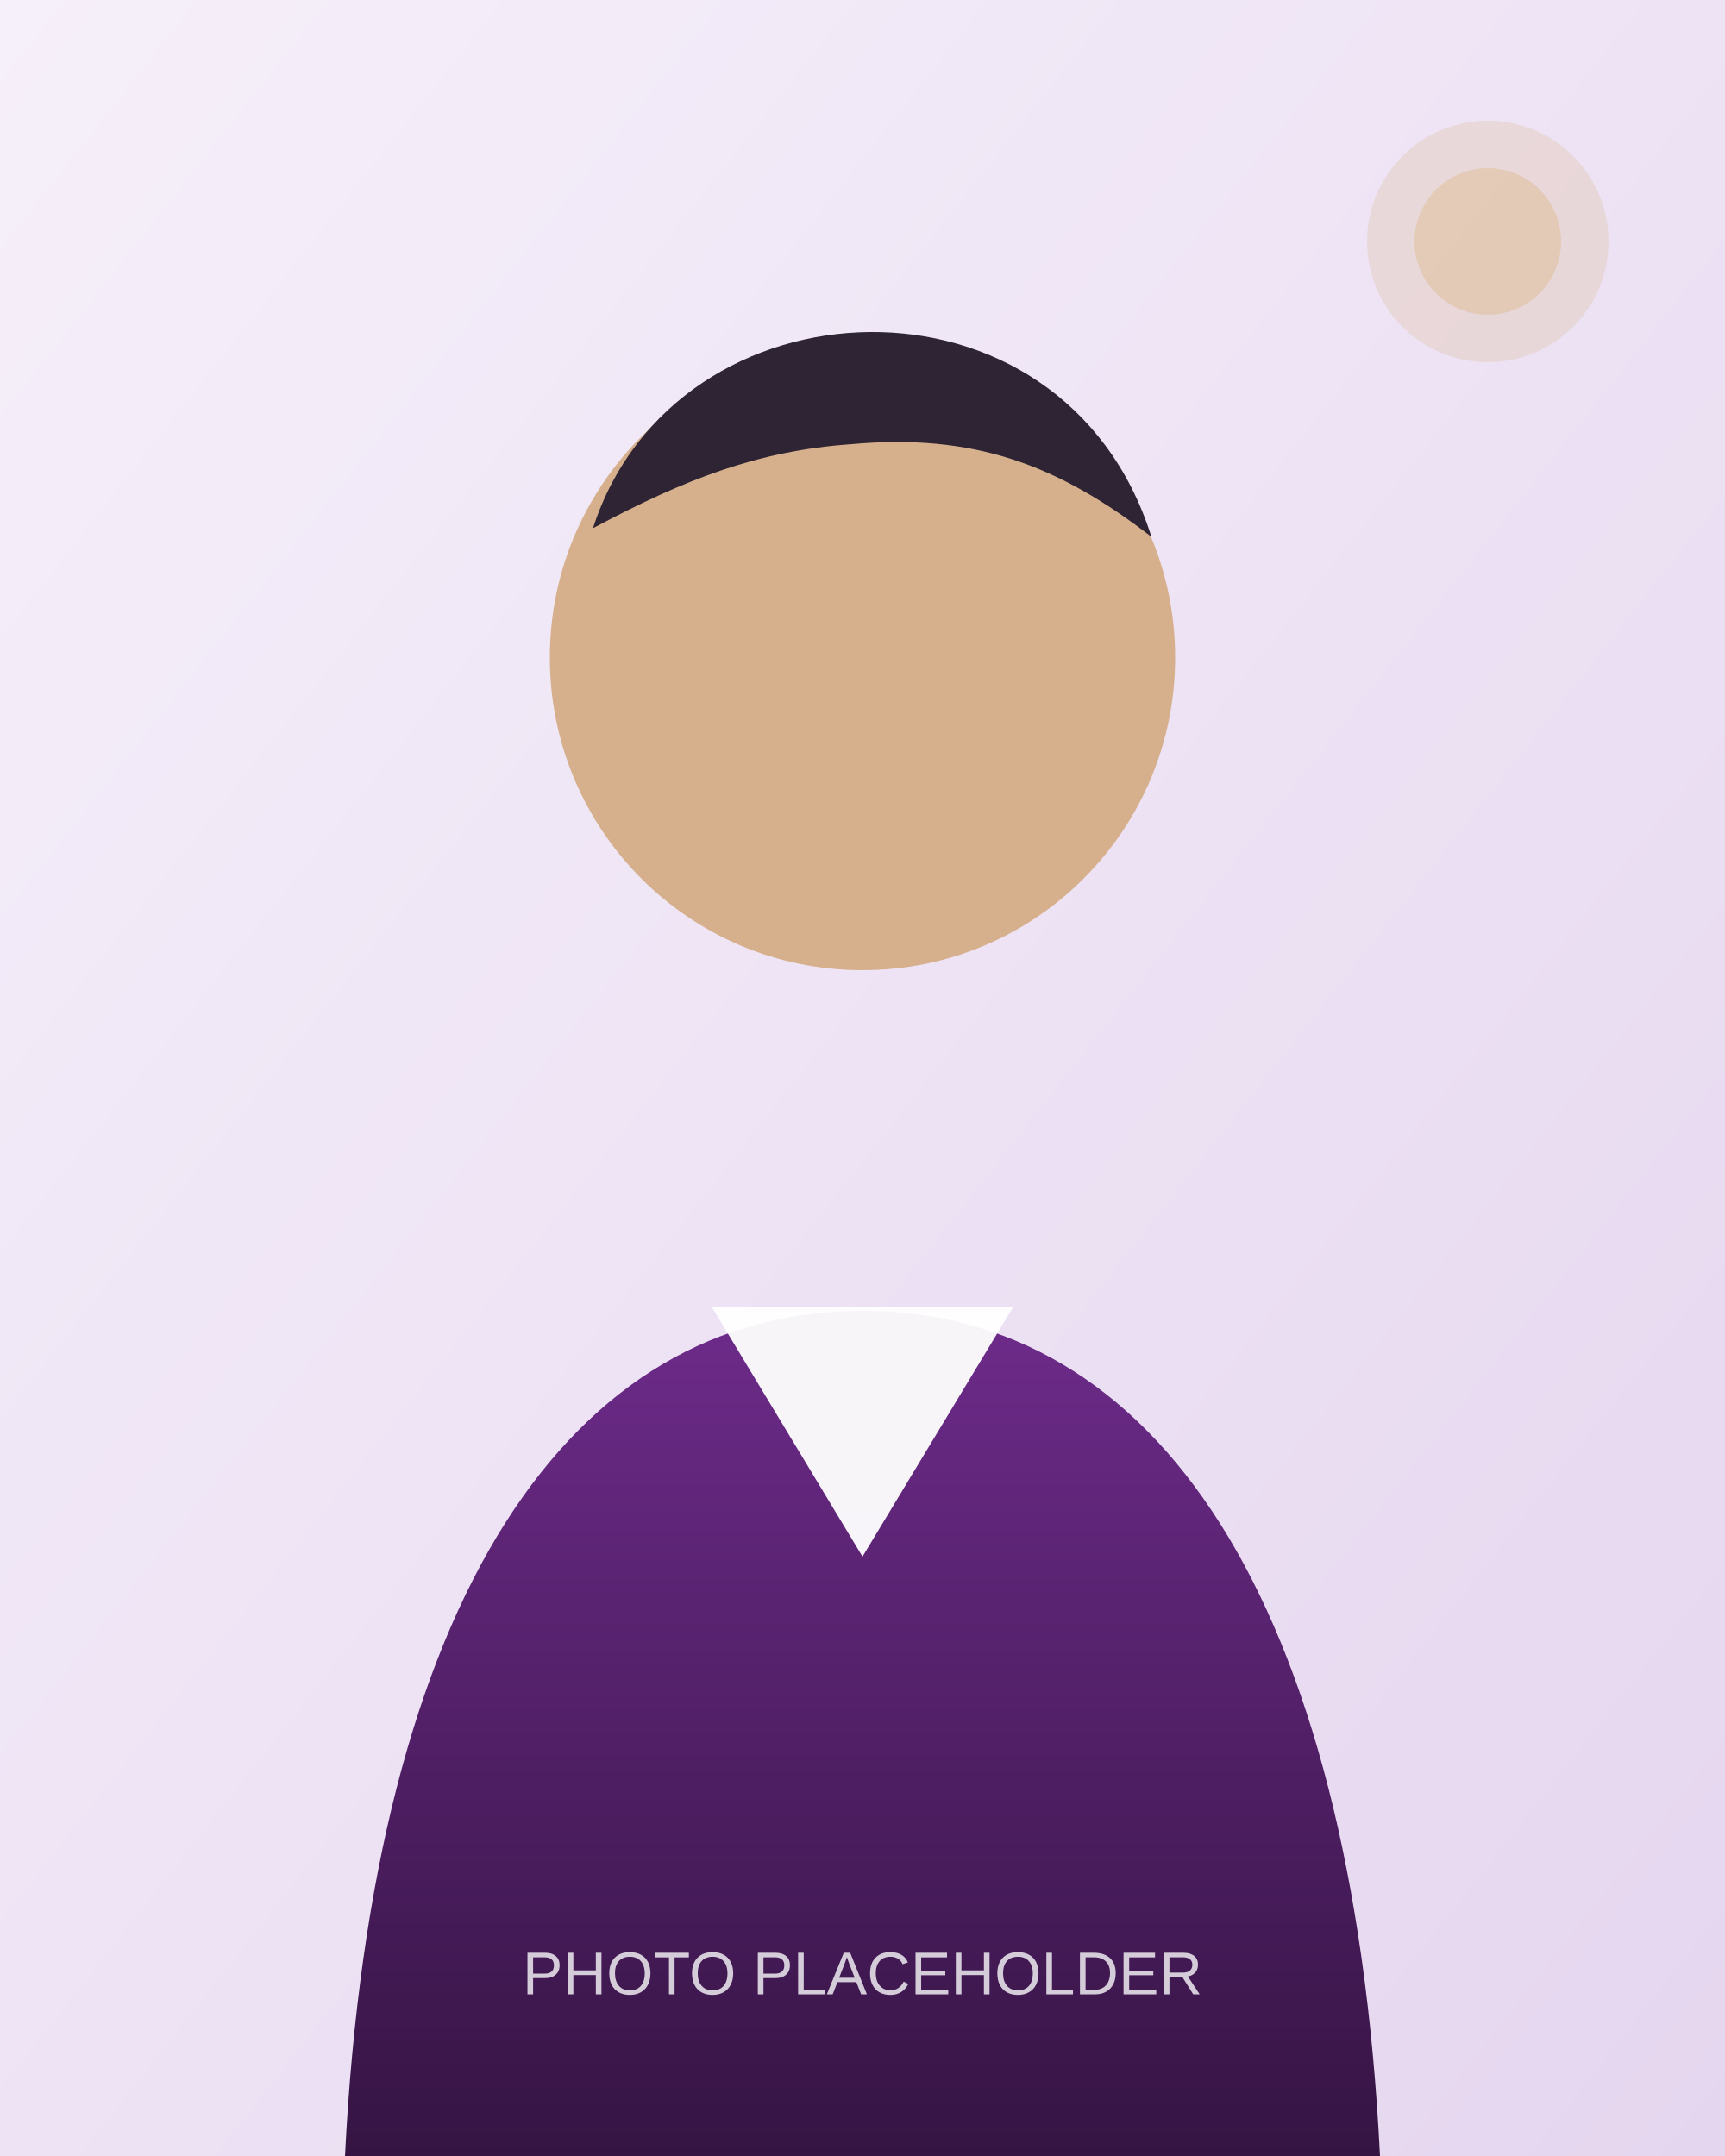
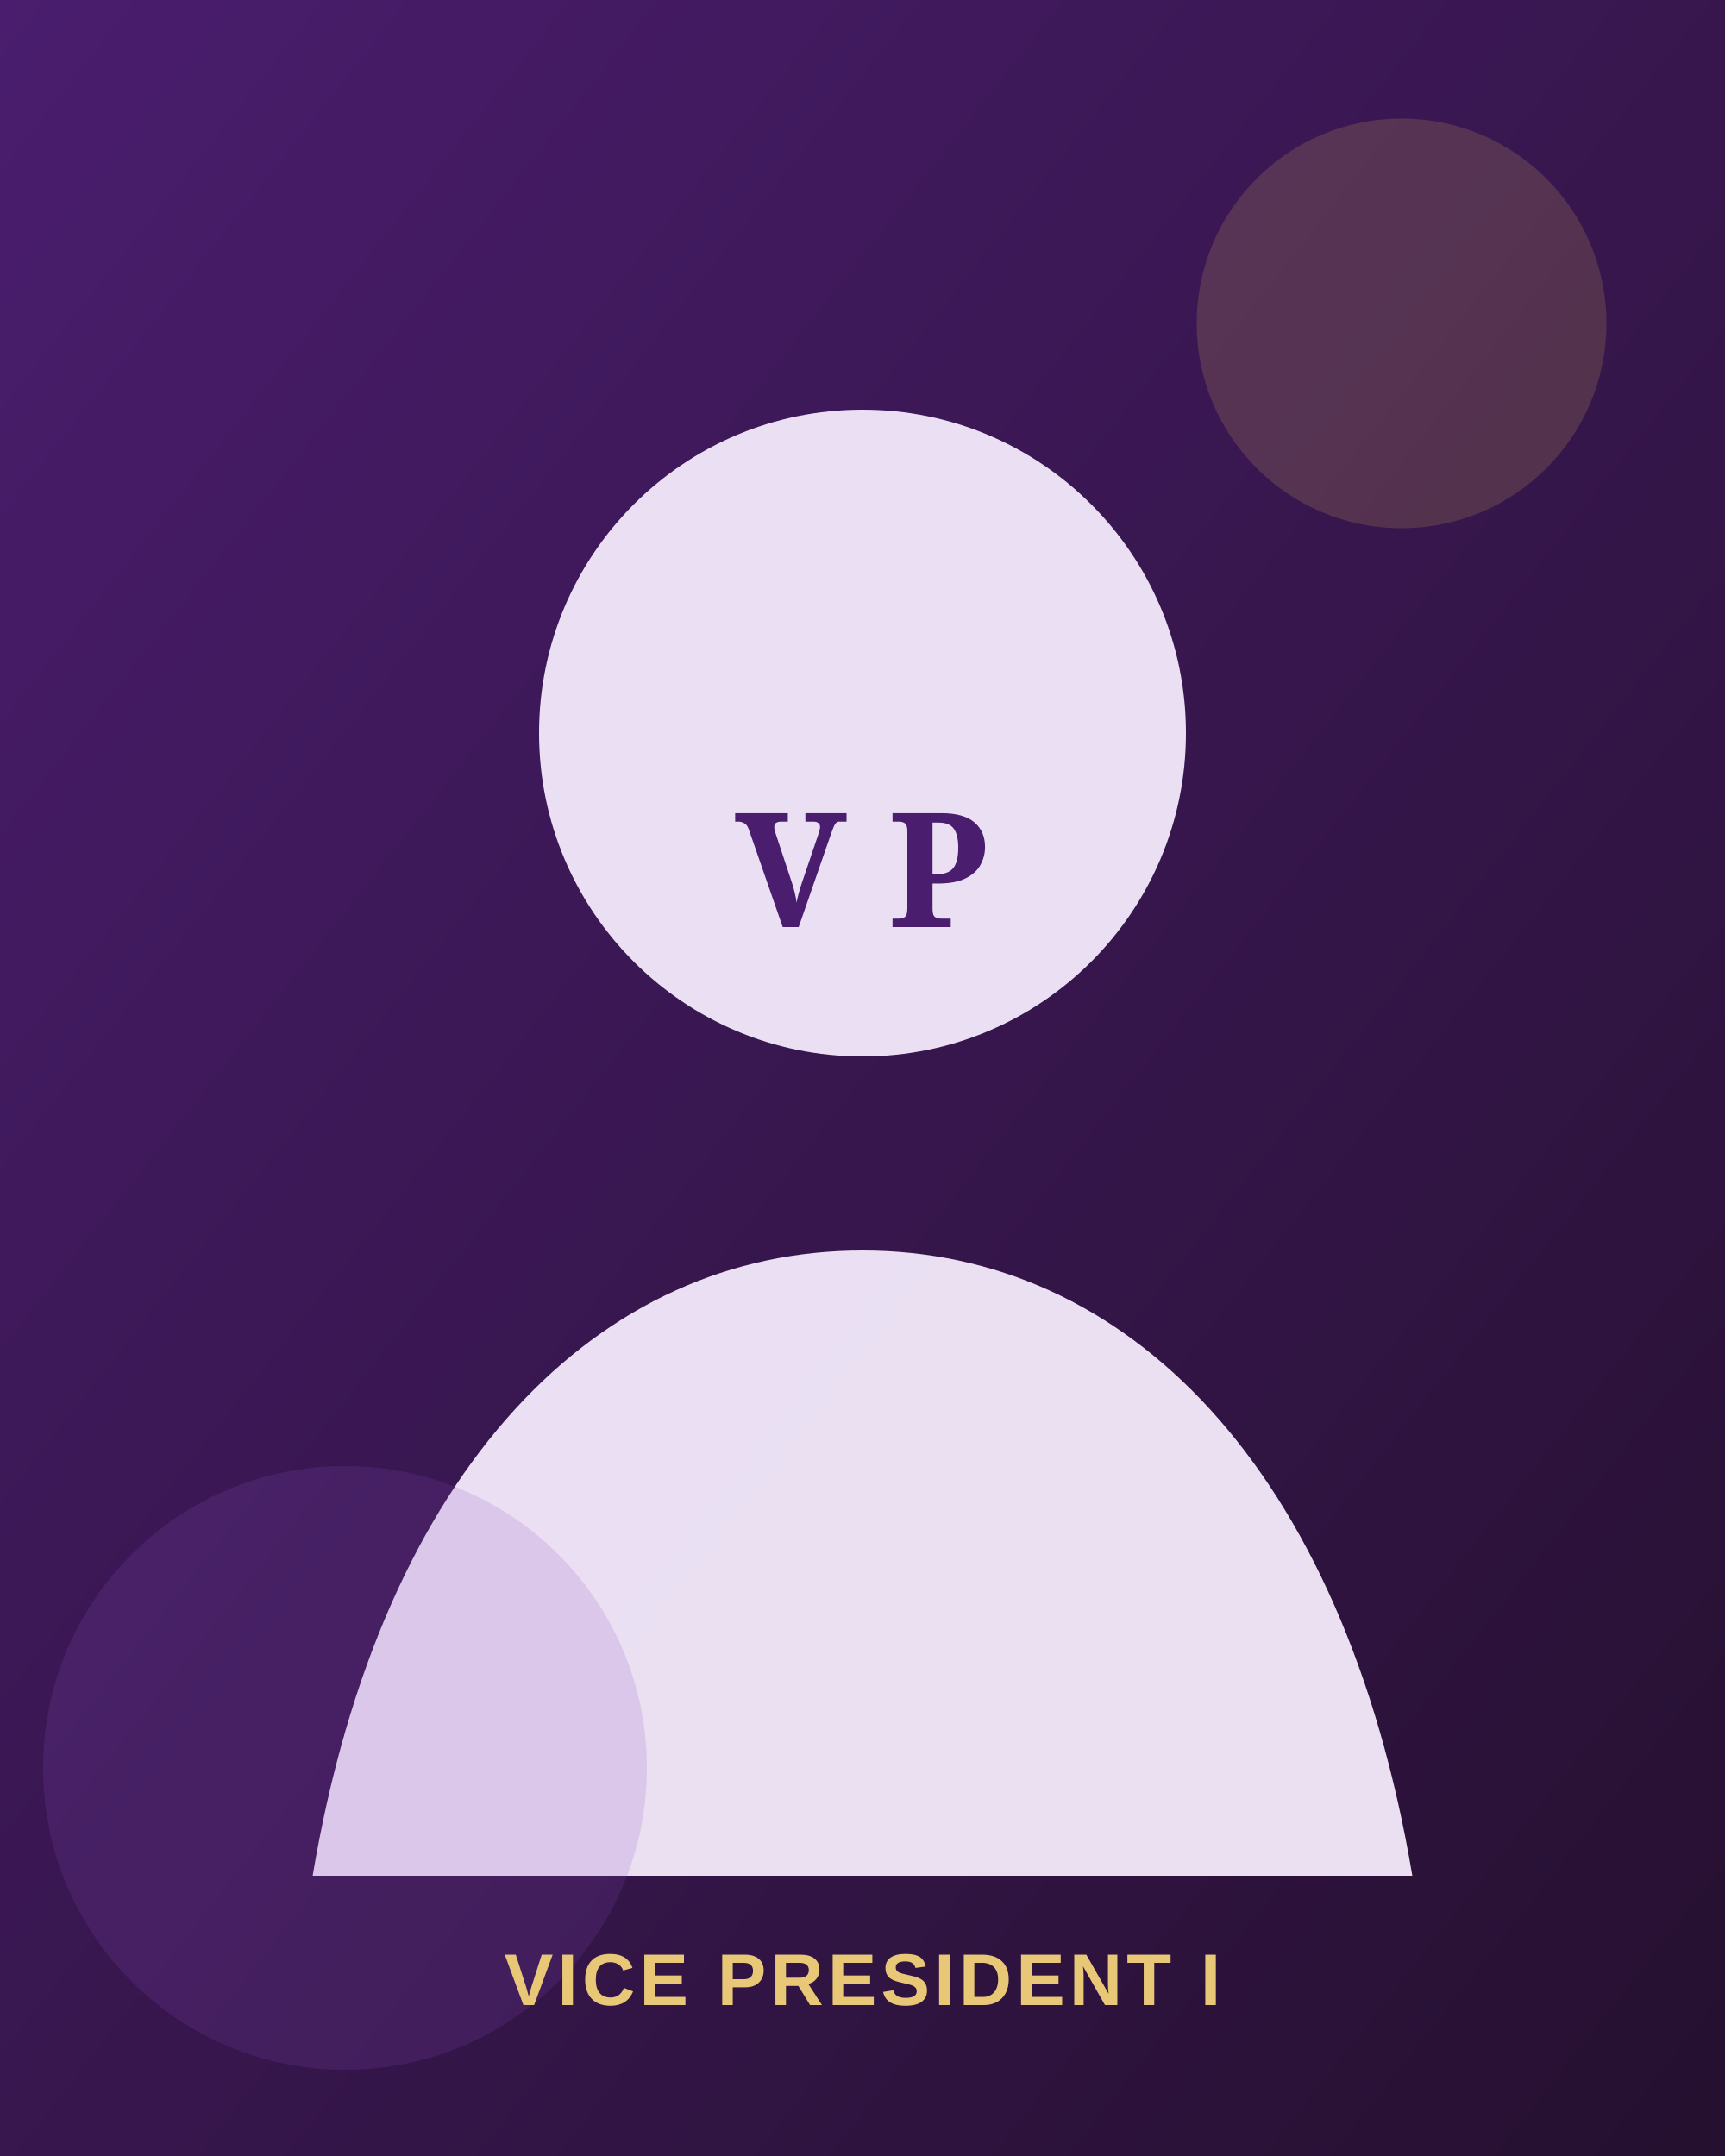
- <svg xmlns="http://www.w3.org/2000/svg" width="800" height="1000" viewBox="0 0 800 1000">
+ <svg xmlns="http://www.w3.org/2000/svg" viewBox="0 0 800 1000" role="img" aria-labelledby="t d">
  <defs>
-     <linearGradient id="bg2" x1="0" y1="0" x2="1" y2="1">
-       <stop offset="0" stop-color="#F6F0FA" />
-       <stop offset="1" stop-color="#E5D6EF" />
-     </linearGradient>
-     <linearGradient id="coat2" x1="0" y1="0" x2="0" y2="1">
-       <stop offset="0" stop-color="#6D2B8A" />
-       <stop offset="1" stop-color="#351443" />
+     <linearGradient id="g" x1="0" y1="0" x2="1" y2="1">
+       <stop stop-color="#4A1D6E" />
+       <stop offset="1" stop-color="#25102F" />
    </linearGradient>
  </defs>
-   <rect width="800" height="1000" fill="url(#bg2)" />
-   <circle cx="400" cy="305" r="145" fill="#D6B08C" />
-   <path d="M275 245c38-118 218-126 259 4-44-34-83-48-139-43-43 3-77 16-120 39Z" fill="#2E2433" />
-   <path d="M160 1000c13-260 105-392 240-392s227 132 240 392H160Z" fill="url(#coat2)" />
-   <path d="M330 606h140l-70 116-70-116Z" fill="#fff" opacity=".95" />
-   <circle cx="690" cy="112" r="56" fill="#CB9C3E" opacity=".16" />
-   <circle cx="690" cy="112" r="34" fill="#CB9C3E" opacity=".22" />
-   <text x="400" y="925" text-anchor="middle" font-family="Arial,sans-serif" font-size="28" fill="#fff" opacity=".78">PHOTO PLACEHOLDER</text>
+   <rect width="800" height="1000" fill="url(#g)" />
+   <circle cx="400" cy="340" r="150" fill="#F3EAFB" opacity=".95" />
+   <path d="M145 870c32-190 133-290 255-290s223 100 255 290" fill="#F3EAFB" opacity=".95" />
+   <circle cx="650" cy="150" r="95" fill="#D9AF5B" opacity=".18" />
+   <circle cx="160" cy="820" r="140" fill="#8B4CC0" opacity=".17" />
+   <text x="400" y="930" text-anchor="middle" fill="#E8C877" font-family="Arial, sans-serif" font-size="34" font-weight="700" letter-spacing="2">VICE PRESIDENT I</text>
+   <text x="400" y="430" text-anchor="middle" fill="#4A1D6E" font-family="Georgia, serif" font-size="74" font-weight="700">V P</text>
</svg>
